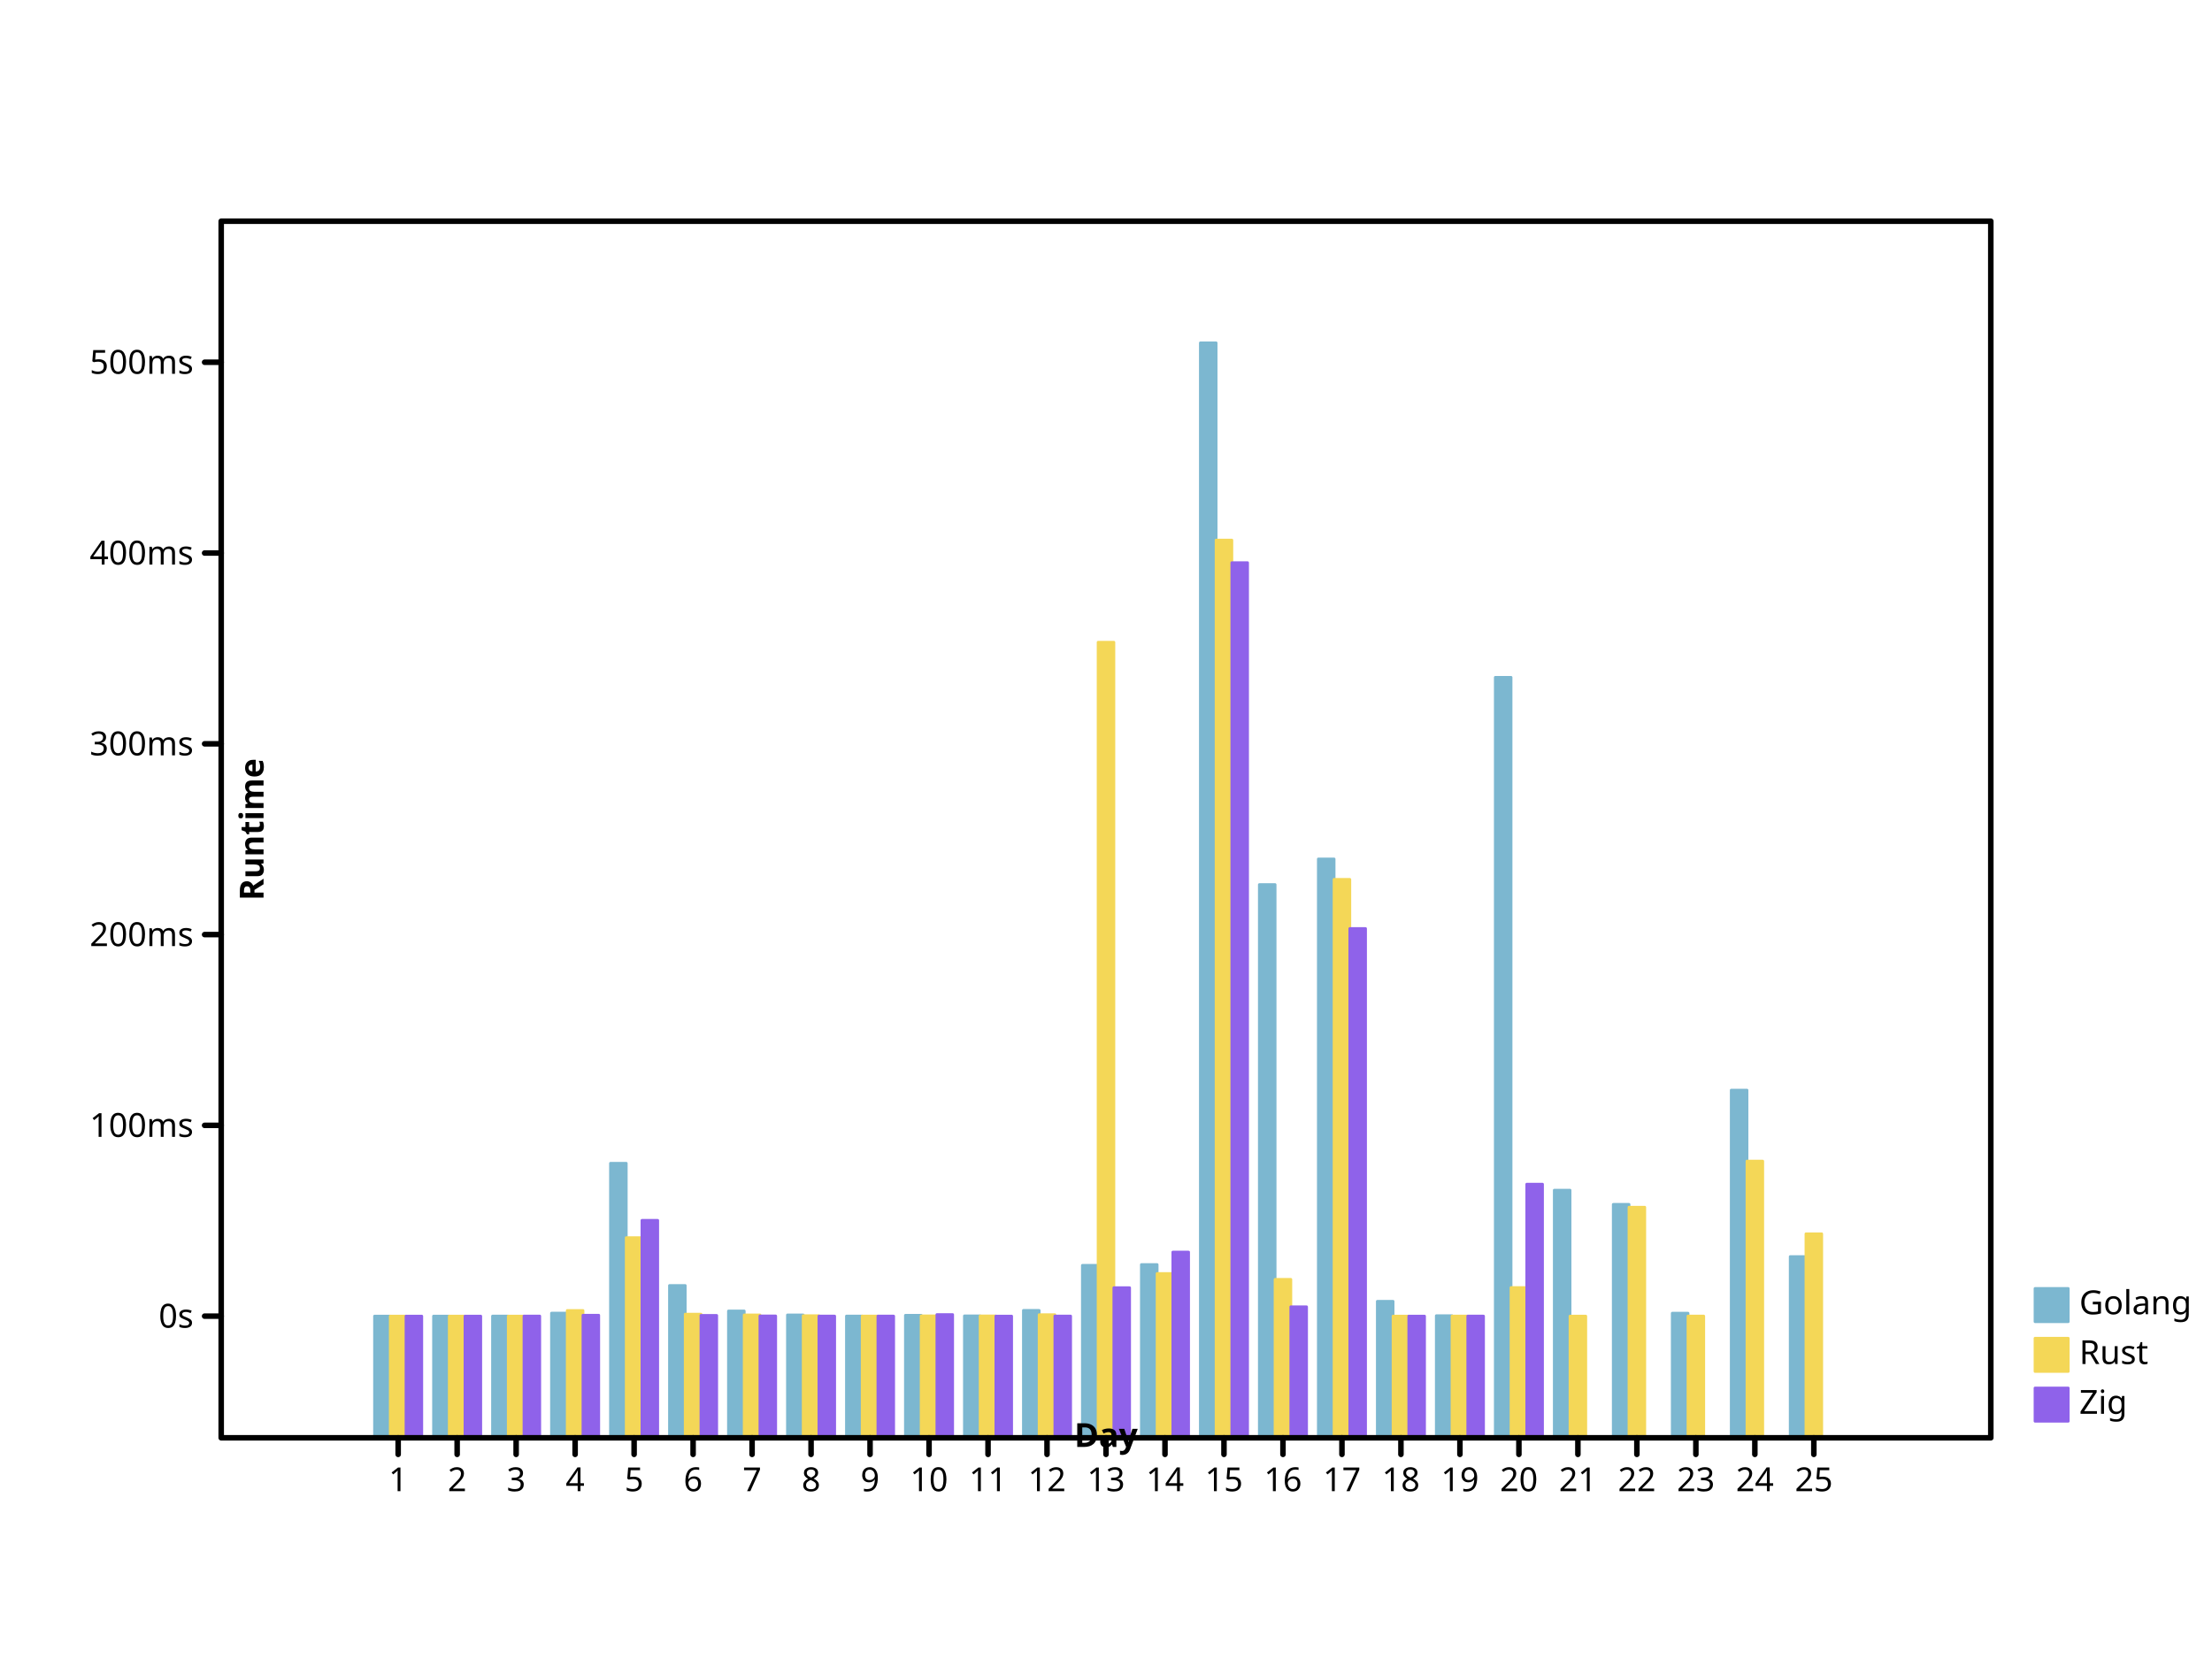
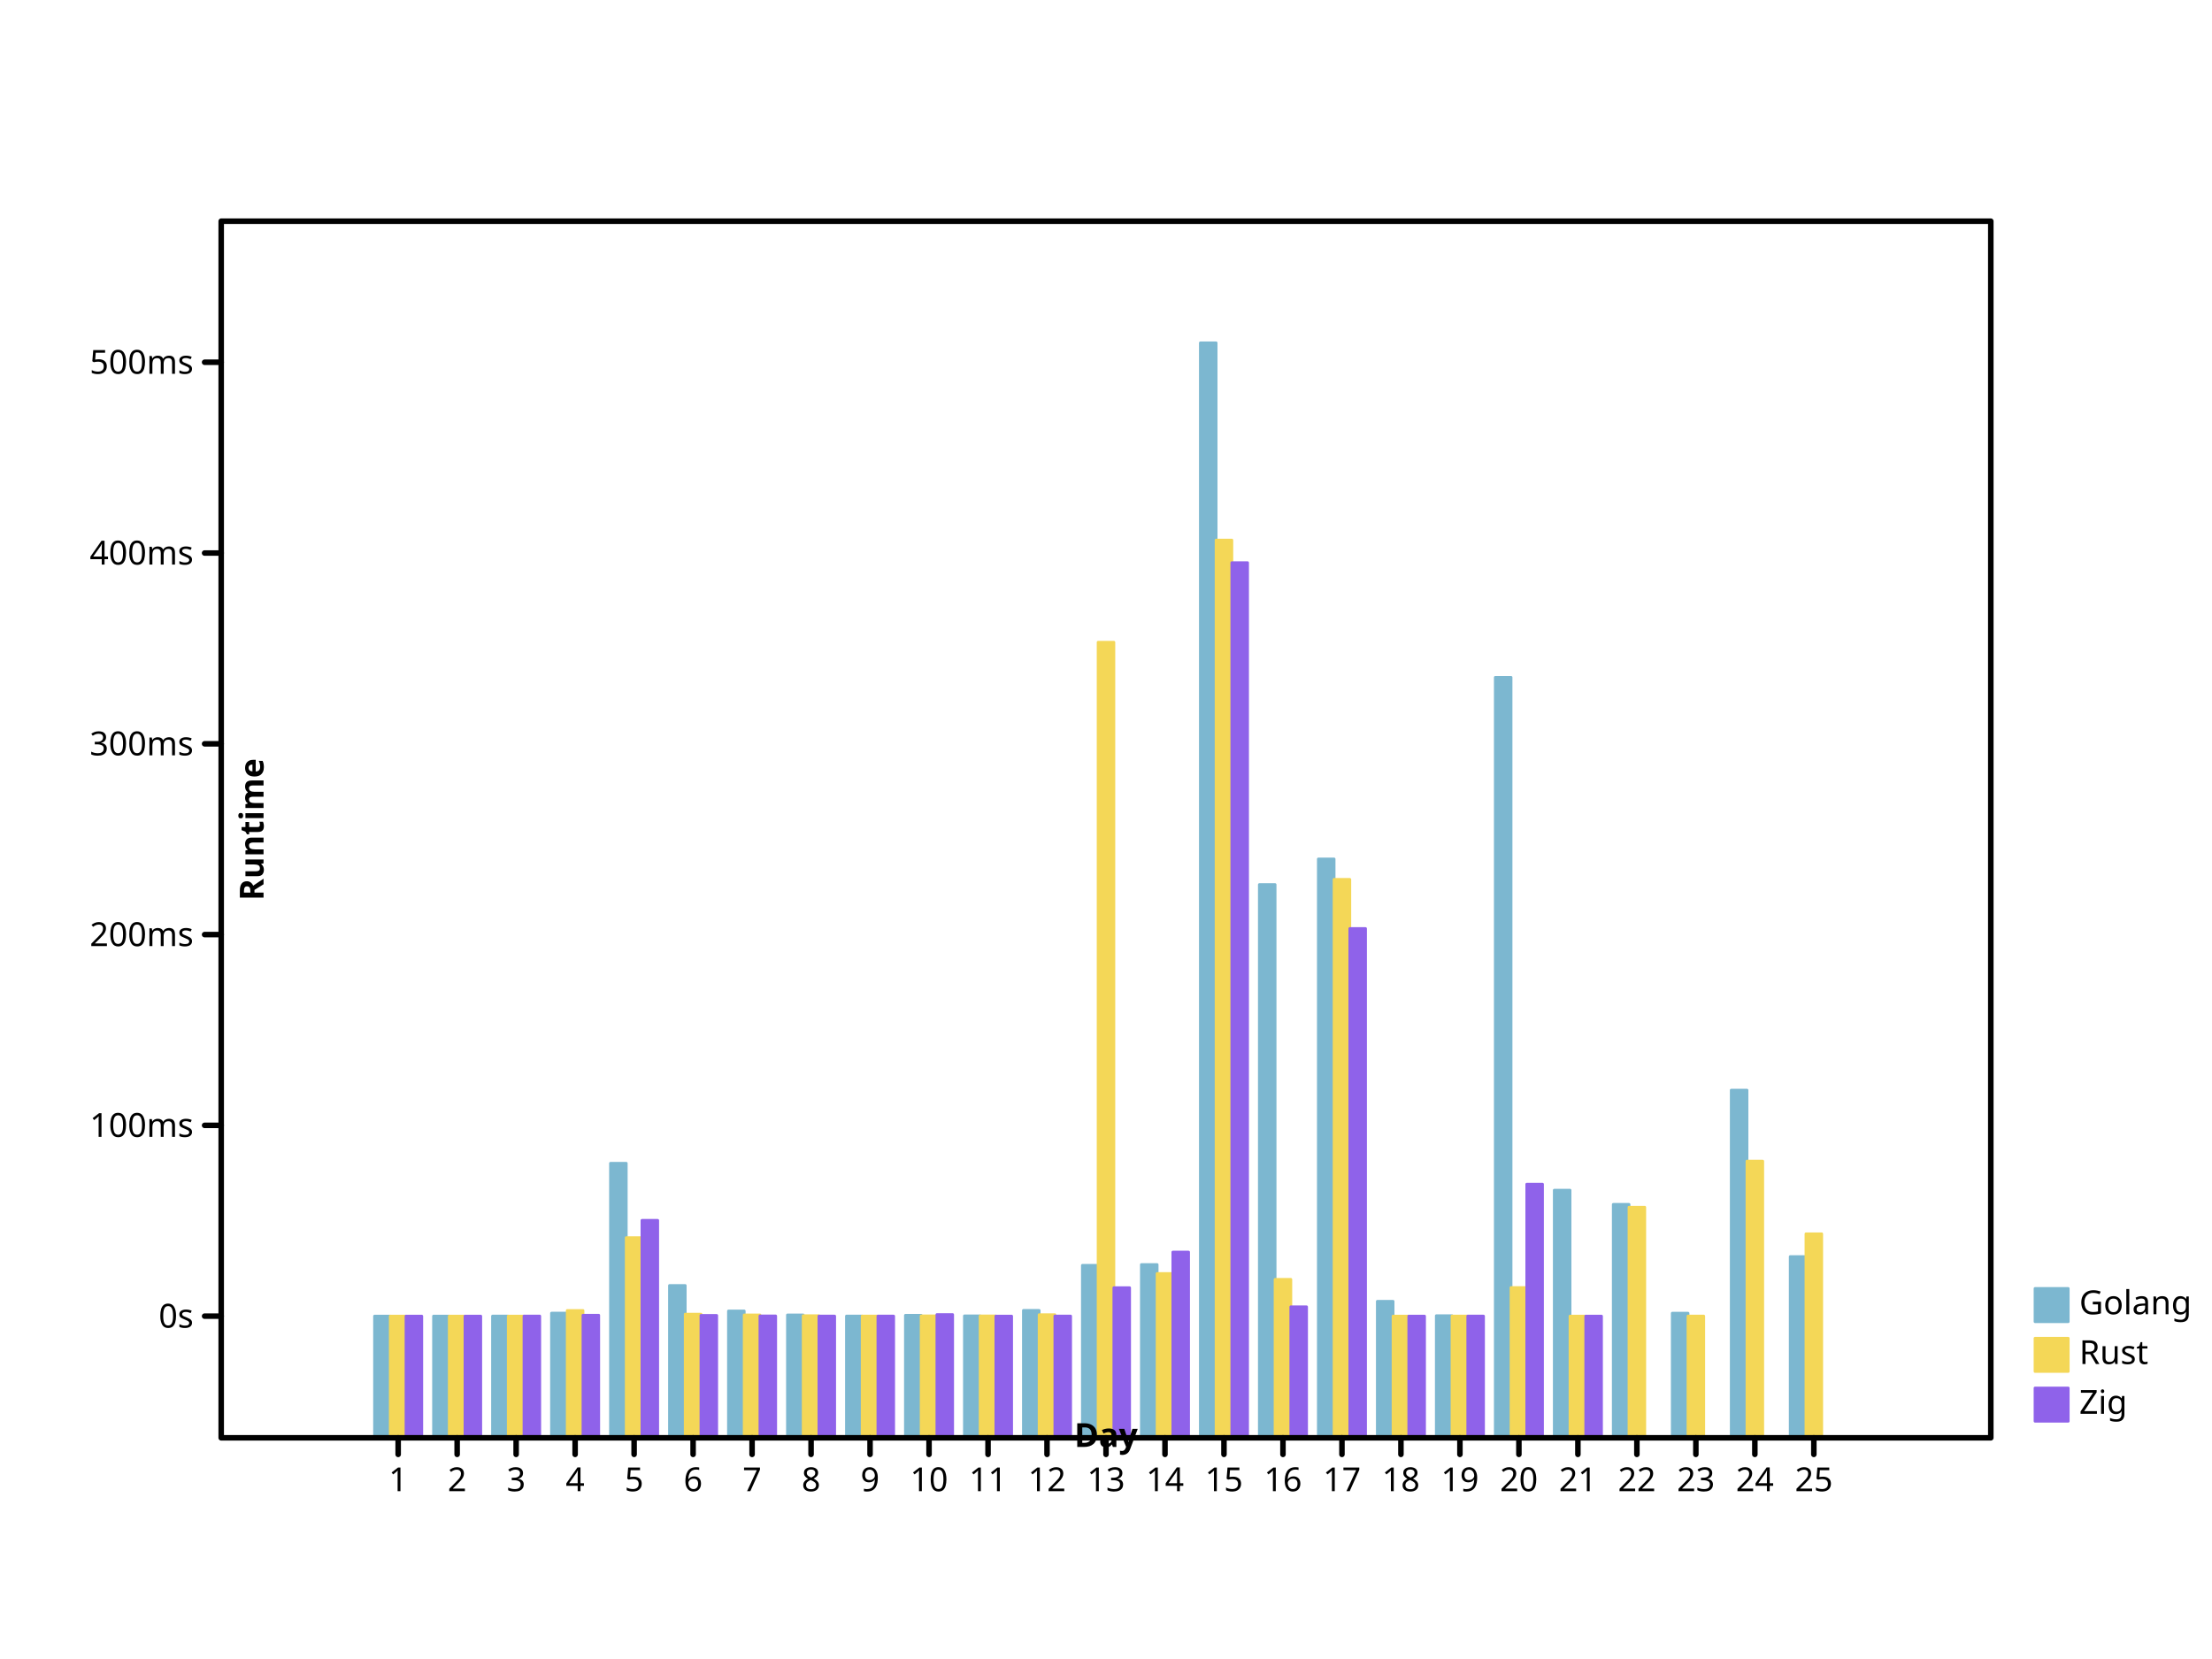
- <svg xmlns="http://www.w3.org/2000/svg" width="800" height="600" viewbox="0 0 800 600" preserveAspectRatio="xMidYMid meet">
+ <svg xmlns="http://www.w3.org/2000/svg" viewbox="0 0 800 600" preserveAspectRatio="xMidYMid meet" width="800" height="600">
  <defs>
-     <marker viewBox="0 0 10 10 " refX="5" refY="5" markerUnits="userSpaceOnUse" markerWidth="2%" markerHeight="2%" id="circle">
-       <circle cy="5" r="3" fill="none" stroke="black" cx="5" />
+     <marker refX="5" refY="5" markerUnits="userSpaceOnUse" markerWidth="2%" markerHeight="2%" id="circle" viewBox="0 0 10 10 ">
+       <circle stroke="black" cx="5" cy="5" r="3" fill="none" />
    </marker>
    <marker id="filled-circle" viewBox="0 0 10 10 " refX="5" refY="5" markerUnits="userSpaceOnUse" markerWidth="2%" markerHeight="2%">
      <circle cx="5" cy="5" r="3" fill="black" stroke="none" />
    </marker>
    <marker refX="5" refY="5" markerUnits="userSpaceOnUse" markerWidth="2%" markerHeight="2%" id="square" viewBox="0 0 10 10 ">
-       <rect height="6" fill="none" stroke="black" x="2" y="2" width="6" />
+       <rect x="2" y="2" width="6" height="6" fill="none" stroke="black" />
    </marker>
    <marker refY="5" markerUnits="userSpaceOnUse" markerWidth="2%" markerHeight="2%" id="filled-square" viewBox="0 0 10 10 " refX="5">
-       <rect x="2" y="2" width="6" height="6" fill="black" stroke="none" />
+       <rect height="6" fill="black" stroke="none" x="2" y="2" width="6" />
    </marker>
  </defs>
  <g stroke-linejoin="round" transform="translate(80 520 )scale(1 -1 )" fill="hsl(198, 47%, 65%)" stroke="hsl(198, 47%, 65%)" stroke-width="1px" stroke-linecap="round">
-     <rect height="4.400736e+01" vector-effect="non-scaling-stroke" x="5.546667e+01" y="0" width="5.688889e+00" />
+     <rect x="5.546667e+01" y="0" width="5.688889e+00" height="4.400736e+01" vector-effect="non-scaling-stroke" />
    <rect y="0" width="5.688889e+00" height="4.401183e+01" vector-effect="non-scaling-stroke" x="7.680000e+01" />
-     <rect vector-effect="non-scaling-stroke" x="9.813333e+01" y="0" width="5.688889e+00" height="4.401923e+01" />
-     <rect vector-effect="non-scaling-stroke" x="1.194667e+02" y="0" width="5.688889e+00" height="4.508144e+01" />
-     <rect height="9.928605e+01" vector-effect="non-scaling-stroke" x="1.408000e+02" y="0" width="5.688889e+00" />
+     <rect y="0" width="5.688889e+00" height="4.401923e+01" vector-effect="non-scaling-stroke" x="9.813333e+01" />
+     <rect x="1.194667e+02" y="0" width="5.688889e+00" height="4.508144e+01" vector-effect="non-scaling-stroke" />
+     <rect vector-effect="non-scaling-stroke" x="1.408000e+02" y="0" width="5.688889e+00" height="9.928605e+01" />
    <rect vector-effect="non-scaling-stroke" x="1.621333e+02" y="0" width="5.688889e+00" height="5.507459e+01" />
    <rect x="1.834667e+02" y="0" width="5.688889e+00" height="4.585683e+01" vector-effect="non-scaling-stroke" />
-     <rect vector-effect="non-scaling-stroke" x="2.048000e+02" y="0" width="5.688889e+00" height="4.442582e+01" />
+     <rect y="0" width="5.688889e+00" height="4.442582e+01" vector-effect="non-scaling-stroke" x="2.048000e+02" />
    <rect vector-effect="non-scaling-stroke" x="2.261333e+02" y="0" width="5.688889e+00" height="4.402520e+01" />
-     <rect width="5.688889e+00" height="4.429911e+01" vector-effect="non-scaling-stroke" x="2.474667e+02" y="0" />
-     <rect x="2.688000e+02" y="0" width="5.688889e+00" height="4.409123e+01" vector-effect="non-scaling-stroke" />
-     <rect y="0" width="5.688889e+00" height="4.606371e+01" vector-effect="non-scaling-stroke" x="2.901333e+02" />
-     <rect height="6.236828e+01" vector-effect="non-scaling-stroke" x="3.114667e+02" y="0" width="5.688889e+00" />
-     <rect height="6.264918e+01" vector-effect="non-scaling-stroke" x="3.328000e+02" y="0" width="5.688889e+00" />
-     <rect width="5.688889e+00" height="396" vector-effect="non-scaling-stroke" x="3.541333e+02" y="0" />
-     <rect width="5.688889e+00" height="2.000739e+02" vector-effect="non-scaling-stroke" x="3.754667e+02" y="0" />
-     <rect vector-effect="non-scaling-stroke" x="3.968000e+02" y="0" width="5.688889e+00" height="2.093386e+02" />
+     <rect vector-effect="non-scaling-stroke" x="2.474667e+02" y="0" width="5.688889e+00" height="4.429911e+01" />
+     <rect vector-effect="non-scaling-stroke" x="2.688000e+02" y="0" width="5.688889e+00" height="4.409123e+01" />
+     <rect vector-effect="non-scaling-stroke" x="2.901333e+02" y="0" width="5.688889e+00" height="4.606371e+01" />
+     <rect width="5.688889e+00" height="6.236828e+01" vector-effect="non-scaling-stroke" x="3.114667e+02" y="0" />
+     <rect y="0" width="5.688889e+00" height="6.264918e+01" vector-effect="non-scaling-stroke" x="3.328000e+02" />
+     <rect x="3.541333e+02" y="0" width="5.688889e+00" height="396" vector-effect="non-scaling-stroke" />
+     <rect height="2.000739e+02" vector-effect="non-scaling-stroke" x="3.754667e+02" y="0" width="5.688889e+00" />
+     <rect height="2.093386e+02" vector-effect="non-scaling-stroke" x="3.968000e+02" y="0" width="5.688889e+00" />
    <rect vector-effect="non-scaling-stroke" x="4.181333e+02" y="0" width="5.688889e+00" height="4.935561e+01" />
-     <rect x="4.394667e+02" y="0" width="5.688889e+00" height="4.414785e+01" vector-effect="non-scaling-stroke" />
-     <rect vector-effect="non-scaling-stroke" x="4.608000e+02" y="0" width="5.688889e+00" height="2.750261e+02" />
-     <rect x="4.821333e+02" y="0" width="5.688889e+00" height="8.955761e+01" vector-effect="non-scaling-stroke" />
-     <rect width="5.688889e+00" height="8.441713e+01" vector-effect="non-scaling-stroke" x="5.034667e+02" y="0" />
-     <rect y="0" width="5.688889e+00" height="4.506076e+01" vector-effect="non-scaling-stroke" x="5.248000e+02" />
+     <rect y="0" width="5.688889e+00" height="4.414785e+01" vector-effect="non-scaling-stroke" x="4.394667e+02" />
+     <rect x="4.608000e+02" y="0" width="5.688889e+00" height="2.750261e+02" vector-effect="non-scaling-stroke" />
+     <rect vector-effect="non-scaling-stroke" x="4.821333e+02" y="0" width="5.688889e+00" height="8.955761e+01" />
+     <rect height="8.441713e+01" vector-effect="non-scaling-stroke" x="5.034667e+02" y="0" width="5.688889e+00" />
+     <rect vector-effect="non-scaling-stroke" x="5.248000e+02" y="0" width="5.688889e+00" height="4.506076e+01" />
    <rect vector-effect="non-scaling-stroke" x="5.461333e+02" y="0" width="5.688889e+00" height="1.257323e+02" />
-     <rect width="5.688889e+00" height="6.553364e+01" vector-effect="non-scaling-stroke" x="5.674667e+02" y="0" />
+     <rect vector-effect="non-scaling-stroke" x="5.674667e+02" y="0" width="5.688889e+00" height="6.553364e+01" />
  </g>
-   <g stroke-width="1px" stroke-linecap="round" stroke-linejoin="round" transform="translate(80 520 )scale(1 -1 )" fill="hsl(49, 88%, 65%)" stroke="hsl(49, 88%, 65%)">
-     <rect y="0" width="5.688889e+00" height="4.400485e+01" vector-effect="non-scaling-stroke" x="6.115556e+01" />
+   <g transform="translate(80 520 )scale(1 -1 )" fill="hsl(49, 88%, 65%)" stroke="hsl(49, 88%, 65%)" stroke-width="1px" stroke-linecap="round" stroke-linejoin="round">
+     <rect height="4.400485e+01" vector-effect="non-scaling-stroke" x="6.115556e+01" y="0" width="5.688889e+00" />
    <rect x="8.248889e+01" y="0" width="5.688889e+00" height="4.400601e+01" vector-effect="non-scaling-stroke" />
-     <rect vector-effect="non-scaling-stroke" x="1.038222e+02" y="0" width="5.688889e+00" height="4.400745e+01" />
+     <rect y="0" width="5.688889e+00" height="4.400745e+01" vector-effect="non-scaling-stroke" x="1.038222e+02" />
    <rect width="5.688889e+00" height="4.603197e+01" vector-effect="non-scaling-stroke" x="1.251556e+02" y="0" />
-     <rect vector-effect="non-scaling-stroke" x="1.464889e+02" y="0" width="5.688889e+00" height="7.238320e+01" />
-     <rect vector-effect="non-scaling-stroke" x="1.678222e+02" y="0" width="5.688889e+00" height="4.470749e+01" />
-     <rect vector-effect="non-scaling-stroke" x="1.891556e+02" y="0" width="5.688889e+00" height="4.443221e+01" />
-     <rect width="5.688889e+00" height="4.414230e+01" vector-effect="non-scaling-stroke" x="2.104889e+02" y="0" />
-     <rect vector-effect="non-scaling-stroke" x="2.318222e+02" y="0" width="5.688889e+00" height="4.403121e+01" />
-     <rect height="4.407840e+01" vector-effect="non-scaling-stroke" x="2.531556e+02" y="0" width="5.688889e+00" />
-     <rect vector-effect="non-scaling-stroke" x="2.744889e+02" y="0" width="5.688889e+00" height="4.405680e+01" />
-     <rect x="2.958222e+02" y="0" width="5.688889e+00" height="4.451826e+01" vector-effect="non-scaling-stroke" />
-     <rect vector-effect="non-scaling-stroke" x="3.171556e+02" y="0" width="5.688889e+00" height="2.877209e+02" />
-     <rect x="3.384889e+02" y="0" width="5.688889e+00" height="5.940241e+01" vector-effect="non-scaling-stroke" />
-     <rect width="5.688889e+00" height="3.246641e+02" vector-effect="non-scaling-stroke" x="3.598222e+02" y="0" />
+     <rect y="0" width="5.688889e+00" height="7.238320e+01" vector-effect="non-scaling-stroke" x="1.464889e+02" />
+     <rect y="0" width="5.688889e+00" height="4.470749e+01" vector-effect="non-scaling-stroke" x="1.678222e+02" />
+     <rect y="0" width="5.688889e+00" height="4.443221e+01" vector-effect="non-scaling-stroke" x="1.891556e+02" />
+     <rect height="4.414230e+01" vector-effect="non-scaling-stroke" x="2.104889e+02" y="0" width="5.688889e+00" />
+     <rect x="2.318222e+02" y="0" width="5.688889e+00" height="4.403121e+01" vector-effect="non-scaling-stroke" />
+     <rect vector-effect="non-scaling-stroke" x="2.531556e+02" y="0" width="5.688889e+00" height="4.407840e+01" />
+     <rect height="4.405680e+01" vector-effect="non-scaling-stroke" x="2.744889e+02" y="0" width="5.688889e+00" />
+     <rect y="0" width="5.688889e+00" height="4.451826e+01" vector-effect="non-scaling-stroke" x="2.958222e+02" />
+     <rect height="2.877209e+02" vector-effect="non-scaling-stroke" x="3.171556e+02" y="0" width="5.688889e+00" />
+     <rect y="0" width="5.688889e+00" height="5.940241e+01" vector-effect="non-scaling-stroke" x="3.384889e+02" />
+     <rect vector-effect="non-scaling-stroke" x="3.598222e+02" y="0" width="5.688889e+00" height="3.246641e+02" />
    <rect vector-effect="non-scaling-stroke" x="3.811556e+02" y="0" width="5.688889e+00" height="5.728973e+01" />
    <rect height="2.019584e+02" vector-effect="non-scaling-stroke" x="4.024889e+02" y="0" width="5.688889e+00" />
-     <rect vector-effect="non-scaling-stroke" x="4.238222e+02" y="0" width="5.688889e+00" height="4.400690e+01" />
-     <rect height="4.402601e+01" vector-effect="non-scaling-stroke" x="4.451556e+02" y="0" width="5.688889e+00" />
-     <rect vector-effect="non-scaling-stroke" x="4.664889e+02" y="0" width="5.688889e+00" height="5.432953e+01" />
-     <rect width="5.688889e+00" height="4.400209e+01" vector-effect="non-scaling-stroke" x="4.878222e+02" y="0" />
+     <rect height="4.400690e+01" vector-effect="non-scaling-stroke" x="4.238222e+02" y="0" width="5.688889e+00" />
+     <rect x="4.451556e+02" y="0" width="5.688889e+00" height="4.402601e+01" vector-effect="non-scaling-stroke" />
+     <rect y="0" width="5.688889e+00" height="5.432953e+01" vector-effect="non-scaling-stroke" x="4.664889e+02" />
+     <rect vector-effect="non-scaling-stroke" x="4.878222e+02" y="0" width="5.688889e+00" height="4.400208e+01" />
    <rect y="0" width="5.688889e+00" height="8.339240e+01" vector-effect="non-scaling-stroke" x="5.091556e+02" />
-     <rect y="0" width="5.688889e+00" height="4.401965e+01" vector-effect="non-scaling-stroke" x="5.304889e+02" />
-     <rect height="1.000582e+02" vector-effect="non-scaling-stroke" x="5.518222e+02" y="0" width="5.688889e+00" />
-     <rect height="7.376762e+01" vector-effect="non-scaling-stroke" x="5.731556e+02" y="0" width="5.688889e+00" />
+     <rect height="4.401965e+01" vector-effect="non-scaling-stroke" x="5.304889e+02" y="0" width="5.688889e+00" />
+     <rect vector-effect="non-scaling-stroke" x="5.518222e+02" y="0" width="5.688889e+00" height="1.000582e+02" />
+     <rect y="0" width="5.688889e+00" height="7.376762e+01" vector-effect="non-scaling-stroke" x="5.731556e+02" />
  </g>
-   <g stroke-linejoin="round" transform="translate(80 520 )scale(1 -1 )" fill="hsl(260, 76%, 65%)" stroke="hsl(260, 76%, 65%)" stroke-width="1px" stroke-linecap="round">
+   <g stroke-width="1px" stroke-linecap="round" stroke-linejoin="round" transform="translate(80 520 )scale(1 -1 )" fill="hsl(260, 76%, 65%)" stroke="hsl(260, 76%, 65%)">
    <rect vector-effect="non-scaling-stroke" x="6.684444e+01" y="0" width="5.688889e+00" height="4.400203e+01" />
    <rect width="5.688889e+00" height="4.400262e+01" vector-effect="non-scaling-stroke" x="8.817778e+01" y="0" />
-     <rect vector-effect="non-scaling-stroke" x="1.095111e+02" y="0" width="5.688889e+00" height="4.403213e+01" />
+     <rect x="1.095111e+02" y="0" width="5.688889e+00" height="4.403213e+01" vector-effect="non-scaling-stroke" />
    <rect vector-effect="non-scaling-stroke" x="1.308444e+02" y="0" width="5.688889e+00" height="4.432983e+01" />
-     <rect width="5.688889e+00" height="7.863671e+01" vector-effect="non-scaling-stroke" x="1.521778e+02" y="0" />
-     <rect vector-effect="non-scaling-stroke" x="1.735111e+02" y="0" width="5.688889e+00" height="4.425127e+01" />
+     <rect vector-effect="non-scaling-stroke" x="1.521778e+02" y="0" width="5.688889e+00" height="7.863671e+01" />
+     <rect x="1.735111e+02" y="0" width="5.688889e+00" height="4.425127e+01" vector-effect="non-scaling-stroke" />
    <rect vector-effect="non-scaling-stroke" x="1.948444e+02" y="0" width="5.688889e+00" height="4.406593e+01" />
-     <rect vector-effect="non-scaling-stroke" x="2.161778e+02" y="0" width="5.688889e+00" height="4.401298e+01" />
+     <rect x="2.161778e+02" y="0" width="5.688889e+00" height="4.401298e+01" vector-effect="non-scaling-stroke" />
    <rect y="0" width="5.688889e+00" height="4.401278e+01" vector-effect="non-scaling-stroke" x="2.375111e+02" />
-     <rect vector-effect="non-scaling-stroke" x="2.588444e+02" y="0" width="5.688889e+00" height="4.456207e+01" />
-     <rect width="5.688889e+00" height="4.400721e+01" vector-effect="non-scaling-stroke" x="2.801778e+02" y="0" />
-     <rect width="5.688889e+00" height="4.403017e+01" vector-effect="non-scaling-stroke" x="3.015111e+02" y="0" />
+     <rect x="2.588444e+02" y="0" width="5.688889e+00" height="4.456207e+01" vector-effect="non-scaling-stroke" />
+     <rect vector-effect="non-scaling-stroke" x="2.801778e+02" y="0" width="5.688889e+00" height="4.400721e+01" />
+     <rect y="0" width="5.688889e+00" height="4.403017e+01" vector-effect="non-scaling-stroke" x="3.015111e+02" />
    <rect x="3.228444e+02" y="0" width="5.688889e+00" height="5.427729e+01" vector-effect="non-scaling-stroke" />
-     <rect vector-effect="non-scaling-stroke" x="3.441778e+02" y="0" width="5.688889e+00" height="6.716453e+01" />
-     <rect vector-effect="non-scaling-stroke" x="3.655111e+02" y="0" width="5.688889e+00" height="3.164988e+02" />
-     <rect vector-effect="non-scaling-stroke" x="3.868444e+02" y="0" width="5.688889e+00" height="4.737285e+01" />
-     <rect x="4.081778e+02" y="0" width="5.688889e+00" height="1.841722e+02" vector-effect="non-scaling-stroke" />
-     <rect vector-effect="non-scaling-stroke" x="4.295111e+02" y="0" width="5.688889e+00" height="4.400464e+01" />
+     <rect y="0" width="5.688889e+00" height="6.716453e+01" vector-effect="non-scaling-stroke" x="3.441778e+02" />
+     <rect width="5.688889e+00" height="3.164988e+02" vector-effect="non-scaling-stroke" x="3.655111e+02" y="0" />
+     <rect y="0" width="5.688889e+00" height="4.737285e+01" vector-effect="non-scaling-stroke" x="3.868444e+02" />
+     <rect vector-effect="non-scaling-stroke" x="4.081778e+02" y="0" width="5.688889e+00" height="1.841722e+02" />
+     <rect width="5.688889e+00" height="4.400464e+01" vector-effect="non-scaling-stroke" x="4.295111e+02" y="0" />
    <rect width="5.688889e+00" height="4.401421e+01" vector-effect="non-scaling-stroke" x="4.508444e+02" y="0" />
-     <rect x="4.721778e+02" y="0" width="5.688889e+00" height="9.172504e+01" vector-effect="non-scaling-stroke" />
+     <rect vector-effect="non-scaling-stroke" x="4.721778e+02" y="0" width="5.688889e+00" height="9.172504e+01" />
+     <rect vector-effect="non-scaling-stroke" x="4.935111e+02" y="0" width="5.688889e+00" height="4.400310e+01" />
  </g>
-   <g font-size="12px" dominant-baseline="hanging" fill="hsl(198, 47%, 65%)" stroke="hsl(198, 47%, 65%)" stroke-linejoin="round" stroke-linecap="round" font-family="sans-serif" font-weight="normal" text-anchor="start" stroke-width="1px" font-style="normal">
+   <g fill="hsl(198, 47%, 65%)" stroke="hsl(198, 47%, 65%)" font-size="12px" font-family="sans-serif" font-weight="normal" font-style="normal" text-anchor="start" dominant-baseline="hanging" stroke-width="1px" stroke-linecap="round" stroke-linejoin="round">
    <rect vector-effect="non-scaling-stroke" x="736" y="466" width="12" height="12" />
    <g fill="black" stroke="black">
      <text stroke="none" vector-effect="non-scaling-stroke" x="752" y="466" dominant-baseline="hanging">Golang</text>
    </g>
-     <g font-family="sans-serif" font-size="12px" font-weight="normal" text-anchor="start" stroke-linejoin="round" font-style="normal" stroke-width="1px" stroke-linecap="round" dominant-baseline="hanging" fill="hsl(49, 88%, 65%)" stroke="hsl(49, 88%, 65%)">
-       <rect vector-effect="non-scaling-stroke" x="736" y="484" width="12" height="12" />
+     <g stroke-width="1px" stroke-linejoin="round" font-family="sans-serif" font-style="normal" text-anchor="start" fill="hsl(49, 88%, 65%)" stroke="hsl(49, 88%, 65%)" stroke-linecap="round" font-size="12px" dominant-baseline="hanging" font-weight="normal">
+       <rect x="736" y="484" width="12" height="12" vector-effect="non-scaling-stroke" />
      <g fill="black" stroke="black">
-         <text y="484" dominant-baseline="hanging" stroke="none" vector-effect="non-scaling-stroke" x="752">Rust</text>
+         <text stroke="none" vector-effect="non-scaling-stroke" x="752" y="484" dominant-baseline="hanging">Rust</text>
      </g>
-       <g stroke-linejoin="round" font-style="normal" dominant-baseline="hanging" font-family="sans-serif" fill="hsl(260, 76%, 65%)" stroke="hsl(260, 76%, 65%)" stroke-width="1px" text-anchor="start" stroke-linecap="round" font-size="12px" font-weight="normal">
-         <rect x="736" y="502" width="12" height="12" vector-effect="non-scaling-stroke" />
+       <g dominant-baseline="hanging" font-family="sans-serif" fill="hsl(260, 76%, 65%)" stroke-linejoin="round" text-anchor="start" font-size="12px" font-weight="normal" stroke="hsl(260, 76%, 65%)" stroke-width="1px" stroke-linecap="round" font-style="normal">
+         <rect vector-effect="non-scaling-stroke" x="736" y="502" width="12" height="12" />
        <g fill="black" stroke="black">
-           <text vector-effect="non-scaling-stroke" x="752" y="502" dominant-baseline="hanging" stroke="none">Zig</text>
-           <g font-weight="normal" font-family="sans-serif" dominant-baseline="hanging" stroke-linecap="round" fill="none" stroke-width="2px" stroke-linejoin="round" font-size="12px" text-anchor="start" font-style="normal">
+           <text y="502" dominant-baseline="hanging" stroke="none" vector-effect="non-scaling-stroke" x="752">Zig</text>
+           <g font-style="normal" dominant-baseline="hanging" font-weight="normal" fill="none" stroke-linejoin="round" font-family="sans-serif" font-size="12px" stroke-linecap="round" text-anchor="start" stroke-width="2px">
            <rect vector-effect="non-scaling-stroke" x="80" y="80" width="640" height="440" />
          </g>
-           <g stroke="black" font-style="normal" font-family="sans-serif" font-weight="normal" transform="translate(80 520 )scale(1 -1 )" stroke-linecap="round" font-size="12px" fill="none" stroke-width="2px" stroke-linejoin="round" text-anchor="start" dominant-baseline="hanging">
-             <path vector-effect="non-scaling-stroke" d="M64,0 L64,-6 M8.533333e+01,0 L8.533333e+01,-6 M1.066667e+02,0 L1.066667e+02,-6 M128,0 L128,-6 M1.493333e+02,0 L1.493333e+02,-6 M1.706667e+02,0 L1.706667e+02,-6 M192,0 L192,-6 M2.133333e+02,0 L2.133333e+02,-6 M2.346667e+02,0 L2.346667e+02,-6 M256,0 L256,-6 M2.773333e+02,0 L2.773333e+02,-6 M2.986667e+02,0 L2.986667e+02,-6 M320,0 L320,-6 M3.413333e+02,0 L3.413333e+02,-6 M3.626667e+02,0 L3.626667e+02,-6 M384,0 L384,-6 M4.053333e+02,0 L4.053333e+02,-6 M4.266667e+02,0 L4.266667e+02,-6 M448,0 L448,-6 M4.693333e+02,0 L4.693333e+02,-6 M4.906667e+02,0 L4.906667e+02,-6 M512,0 L512,-6 M5.333333e+02,0 L5.333333e+02,-6 M5.546667e+02,0 L5.546667e+02,-6 M576,0 L576,-6 " />
+           <g transform="translate(80 520 )scale(1 -1 )" font-style="normal" text-anchor="start" stroke-width="2px" stroke-linecap="round" stroke-linejoin="round" font-family="sans-serif" font-size="12px" font-weight="normal" dominant-baseline="hanging" stroke="black" fill="none">
+             <path d="M64,0 L64,-6 M8.533333e+01,0 L8.533333e+01,-6 M1.066667e+02,0 L1.066667e+02,-6 M128,0 L128,-6 M1.493333e+02,0 L1.493333e+02,-6 M1.706667e+02,0 L1.706667e+02,-6 M192,0 L192,-6 M2.133333e+02,0 L2.133333e+02,-6 M2.346667e+02,0 L2.346667e+02,-6 M256,0 L256,-6 M2.773333e+02,0 L2.773333e+02,-6 M2.986667e+02,0 L2.986667e+02,-6 M320,0 L320,-6 M3.413333e+02,0 L3.413333e+02,-6 M3.626667e+02,0 L3.626667e+02,-6 M384,0 L384,-6 M4.053333e+02,0 L4.053333e+02,-6 M4.266667e+02,0 L4.266667e+02,-6 M448,0 L448,-6 M4.693333e+02,0 L4.693333e+02,-6 M4.906667e+02,0 L4.906667e+02,-6 M512,0 L512,-6 M5.333333e+02,0 L5.333333e+02,-6 M5.546667e+02,0 L5.546667e+02,-6 M576,0 L576,-6 " vector-effect="non-scaling-stroke" />
          </g>
-           <g transform="translate(80 520 )scale(1 1 )" stroke="black" stroke-width="2px" text-anchor="middle" fill="black" font-family="sans-serif" font-size="12px" font-weight="normal" stroke-linecap="round" stroke-linejoin="round" font-style="normal" dominant-baseline="hanging">
-             <text y="10" dominant-baseline="hanging" stroke="none" vector-effect="non-scaling-stroke" x="64">1</text>
-             <text stroke="none" vector-effect="non-scaling-stroke" x="8.533333e+01" y="10" dominant-baseline="hanging">2</text>
-             <text dominant-baseline="hanging" stroke="none" vector-effect="non-scaling-stroke" x="1.066667e+02" y="10">3</text>
-             <text y="10" dominant-baseline="hanging" stroke="none" vector-effect="non-scaling-stroke" x="128">4</text>
-             <text stroke="none" vector-effect="non-scaling-stroke" x="1.493333e+02" y="10" dominant-baseline="hanging">5</text>
-             <text x="1.706667e+02" y="10" dominant-baseline="hanging" stroke="none" vector-effect="non-scaling-stroke">6</text>
-             <text stroke="none" vector-effect="non-scaling-stroke" x="192" y="10" dominant-baseline="hanging">7</text>
-             <text x="2.133333e+02" y="10" dominant-baseline="hanging" stroke="none" vector-effect="non-scaling-stroke">8</text>
-             <text y="10" dominant-baseline="hanging" stroke="none" vector-effect="non-scaling-stroke" x="2.346667e+02">9</text>
-             <text stroke="none" vector-effect="non-scaling-stroke" x="256" y="10" dominant-baseline="hanging">10</text>
-             <text stroke="none" vector-effect="non-scaling-stroke" x="2.773333e+02" y="10" dominant-baseline="hanging">11</text>
-             <text dominant-baseline="hanging" stroke="none" vector-effect="non-scaling-stroke" x="2.986667e+02" y="10">12</text>
-             <text stroke="none" vector-effect="non-scaling-stroke" x="320" y="10" dominant-baseline="hanging">13</text>
-             <text stroke="none" vector-effect="non-scaling-stroke" x="3.413333e+02" y="10" dominant-baseline="hanging">14</text>
-             <text stroke="none" vector-effect="non-scaling-stroke" x="3.626667e+02" y="10" dominant-baseline="hanging">15</text>
-             <text x="384" y="10" dominant-baseline="hanging" stroke="none" vector-effect="non-scaling-stroke">16</text>
-             <text y="10" dominant-baseline="hanging" stroke="none" vector-effect="non-scaling-stroke" x="4.053333e+02">17</text>
-             <text x="4.266667e+02" y="10" dominant-baseline="hanging" stroke="none" vector-effect="non-scaling-stroke">18</text>
-             <text vector-effect="non-scaling-stroke" x="448" y="10" dominant-baseline="hanging" stroke="none">19</text>
-             <text stroke="none" vector-effect="non-scaling-stroke" x="4.693333e+02" y="10" dominant-baseline="hanging">20</text>
-             <text dominant-baseline="hanging" stroke="none" vector-effect="non-scaling-stroke" x="4.906667e+02" y="10">21</text>
+           <g dominant-baseline="hanging" stroke-linejoin="round" font-size="12px" stroke="black" stroke-linecap="round" font-style="normal" text-anchor="middle" fill="black" stroke-width="2px" transform="translate(80 520 )scale(1 1 )" font-family="sans-serif" font-weight="normal">
+             <text vector-effect="non-scaling-stroke" x="64" y="10" dominant-baseline="hanging" stroke="none">1</text>
+             <text vector-effect="non-scaling-stroke" x="8.533333e+01" y="10" dominant-baseline="hanging" stroke="none">2</text>
+             <text x="1.066667e+02" y="10" dominant-baseline="hanging" stroke="none" vector-effect="non-scaling-stroke">3</text>
+             <text x="128" y="10" dominant-baseline="hanging" stroke="none" vector-effect="non-scaling-stroke">4</text>
+             <text vector-effect="non-scaling-stroke" x="1.493333e+02" y="10" dominant-baseline="hanging" stroke="none">5</text>
+             <text y="10" dominant-baseline="hanging" stroke="none" vector-effect="non-scaling-stroke" x="1.706667e+02">6</text>
+             <text y="10" dominant-baseline="hanging" stroke="none" vector-effect="non-scaling-stroke" x="192">7</text>
+             <text dominant-baseline="hanging" stroke="none" vector-effect="non-scaling-stroke" x="2.133333e+02" y="10">8</text>
+             <text x="2.346667e+02" y="10" dominant-baseline="hanging" stroke="none" vector-effect="non-scaling-stroke">9</text>
+             <text dominant-baseline="hanging" stroke="none" vector-effect="non-scaling-stroke" x="256" y="10">10</text>
+             <text x="2.773333e+02" y="10" dominant-baseline="hanging" stroke="none" vector-effect="non-scaling-stroke">11</text>
+             <text y="10" dominant-baseline="hanging" stroke="none" vector-effect="non-scaling-stroke" x="2.986667e+02">12</text>
+             <text x="320" y="10" dominant-baseline="hanging" stroke="none" vector-effect="non-scaling-stroke">13</text>
+             <text y="10" dominant-baseline="hanging" stroke="none" vector-effect="non-scaling-stroke" x="3.413333e+02">14</text>
+             <text y="10" dominant-baseline="hanging" stroke="none" vector-effect="non-scaling-stroke" x="3.626667e+02">15</text>
+             <text vector-effect="non-scaling-stroke" x="384" y="10" dominant-baseline="hanging" stroke="none">16</text>
+             <text vector-effect="non-scaling-stroke" x="4.053333e+02" y="10" dominant-baseline="hanging" stroke="none">17</text>
+             <text stroke="none" vector-effect="non-scaling-stroke" x="4.266667e+02" y="10" dominant-baseline="hanging">18</text>
+             <text y="10" dominant-baseline="hanging" stroke="none" vector-effect="non-scaling-stroke" x="448">19</text>
+             <text dominant-baseline="hanging" stroke="none" vector-effect="non-scaling-stroke" x="4.693333e+02" y="10">20</text>
+             <text vector-effect="non-scaling-stroke" x="4.906667e+02" y="10" dominant-baseline="hanging" stroke="none">21</text>
            <text dominant-baseline="hanging" stroke="none" vector-effect="non-scaling-stroke" x="512" y="10">22</text>
-             <text dominant-baseline="hanging" stroke="none" vector-effect="non-scaling-stroke" x="5.333333e+02" y="10">23</text>
-             <text x="5.546667e+02" y="10" dominant-baseline="hanging" stroke="none" vector-effect="non-scaling-stroke">24</text>
-             <text y="10" dominant-baseline="hanging" stroke="none" vector-effect="non-scaling-stroke" x="576">25</text>
+             <text vector-effect="non-scaling-stroke" x="5.333333e+02" y="10" dominant-baseline="hanging" stroke="none">23</text>
+             <text vector-effect="non-scaling-stroke" x="5.546667e+02" y="10" dominant-baseline="hanging" stroke="none">24</text>
+             <text x="576" y="10" dominant-baseline="hanging" stroke="none" vector-effect="non-scaling-stroke">25</text>
          </g>
-           <g transform="translate(80 520 )scale(1 1 )rotate(0 0 0 )" stroke-linejoin="round" font-style="normal" text-anchor="middle" dominant-baseline="baseline" fill="black" stroke="black" stroke-width="2px" font-size="12px" font-weight="bold" stroke-linecap="round" font-family="sans-serif">
-             <text x="320" y="-6" dominant-baseline="baseline" stroke="none" vector-effect="non-scaling-stroke">Day</text>
+           <g font-weight="bold" stroke-width="2px" stroke-linecap="round" font-family="sans-serif" font-style="normal" dominant-baseline="baseline" font-size="12px" fill="black" stroke="black" stroke-linejoin="round" transform="translate(80 520 )scale(1 1 )rotate(0 0 0 )" text-anchor="middle">
+             <text y="-6" dominant-baseline="baseline" stroke="none" vector-effect="non-scaling-stroke" x="320">Day</text>
          </g>
-           <g transform="translate(80 520 )scale(1 -1 )" stroke-width="2px" stroke-linejoin="round" font-style="normal" font-family="sans-serif" font-size="12px" font-weight="bold" fill="black" stroke="black" text-anchor="middle" dominant-baseline="baseline" stroke-linecap="round">
+           <g stroke-linecap="round" font-family="sans-serif" font-size="12px" font-weight="bold" fill="black" stroke="black" transform="translate(80 520 )scale(1 -1 )" font-style="normal" text-anchor="middle" dominant-baseline="baseline" stroke-width="2px" stroke-linejoin="round">
            <path vector-effect="non-scaling-stroke" d="M0,44 L-6,44 M0,1.129973e+02 L-6,1.129973e+02 M0,1.819945e+02 L-6,1.819945e+02 M0,2.509918e+02 L-6,2.509918e+02 M0,3.199891e+02 L-6,3.199891e+02 M0,3.889863e+02 L-6,3.889863e+02 " />
          </g>
-           <g stroke-linecap="round" transform="translate(80 520 )scale(1 1 )" stroke="black" stroke-width="2px" stroke-linejoin="round" font-style="normal" text-anchor="end" font-family="sans-serif" font-size="12px" font-weight="normal" fill="black" dominant-baseline="middle">
-             <text stroke="none" vector-effect="non-scaling-stroke" x="-10" y="-44" dominant-baseline="middle">0s</text>
-             <text y="-1.129973e+02" dominant-baseline="middle" stroke="none" vector-effect="non-scaling-stroke" x="-10">100ms</text>
-             <text x="-10" y="-1.819945e+02" dominant-baseline="middle" stroke="none" vector-effect="non-scaling-stroke">200ms</text>
-             <text stroke="none" vector-effect="non-scaling-stroke" x="-10" y="-2.509918e+02" dominant-baseline="middle">300ms</text>
-             <text x="-10" y="-3.199891e+02" dominant-baseline="middle" stroke="none" vector-effect="non-scaling-stroke">400ms</text>
-             <text y="-3.889863e+02" dominant-baseline="middle" stroke="none" vector-effect="non-scaling-stroke" x="-10">500ms</text>
+           <g text-anchor="end" dominant-baseline="middle" stroke-linejoin="round" font-weight="normal" transform="translate(80 520 )scale(1 1 )" font-size="12px" fill="black" font-style="normal" stroke="black" stroke-width="2px" stroke-linecap="round" font-family="sans-serif">
+             <text vector-effect="non-scaling-stroke" x="-10" y="-44" dominant-baseline="middle" stroke="none">0s</text>
+             <text dominant-baseline="middle" stroke="none" vector-effect="non-scaling-stroke" x="-10" y="-1.129973e+02">100ms</text>
+             <text vector-effect="non-scaling-stroke" x="-10" y="-1.819945e+02" dominant-baseline="middle" stroke="none">200ms</text>
+             <text y="-2.509918e+02" dominant-baseline="middle" stroke="none" vector-effect="non-scaling-stroke" x="-10">300ms</text>
+             <text stroke="none" vector-effect="non-scaling-stroke" x="-10" y="-3.199891e+02" dominant-baseline="middle">400ms</text>
+             <text dominant-baseline="middle" stroke="none" vector-effect="non-scaling-stroke" x="-10" y="-3.889863e+02">500ms</text>
          </g>
-           <g font-size="12px" font-weight="bold" transform="translate(80 520 )scale(1 1 )rotate(-90 0 0 )" text-anchor="middle" dominant-baseline="hanging" font-family="sans-serif" fill="black" stroke="black" stroke-width="2px" stroke-linejoin="round" font-style="normal" stroke-linecap="round">
-             <text dominant-baseline="hanging" stroke="none" vector-effect="non-scaling-stroke" x="220" y="6">Runtime</text>
+           <g stroke-width="2px" font-family="sans-serif" text-anchor="middle" fill="black" stroke="black" stroke-linecap="round" stroke-linejoin="round" font-size="12px" transform="translate(80 520 )scale(1 1 )rotate(-90 0 0 )" font-style="normal" dominant-baseline="hanging" font-weight="bold">
+             <text stroke="none" vector-effect="non-scaling-stroke" x="220" y="6" dominant-baseline="hanging">Runtime</text>
          </g>
        </g>
      </g>
    </g>
  </g>
</svg>
